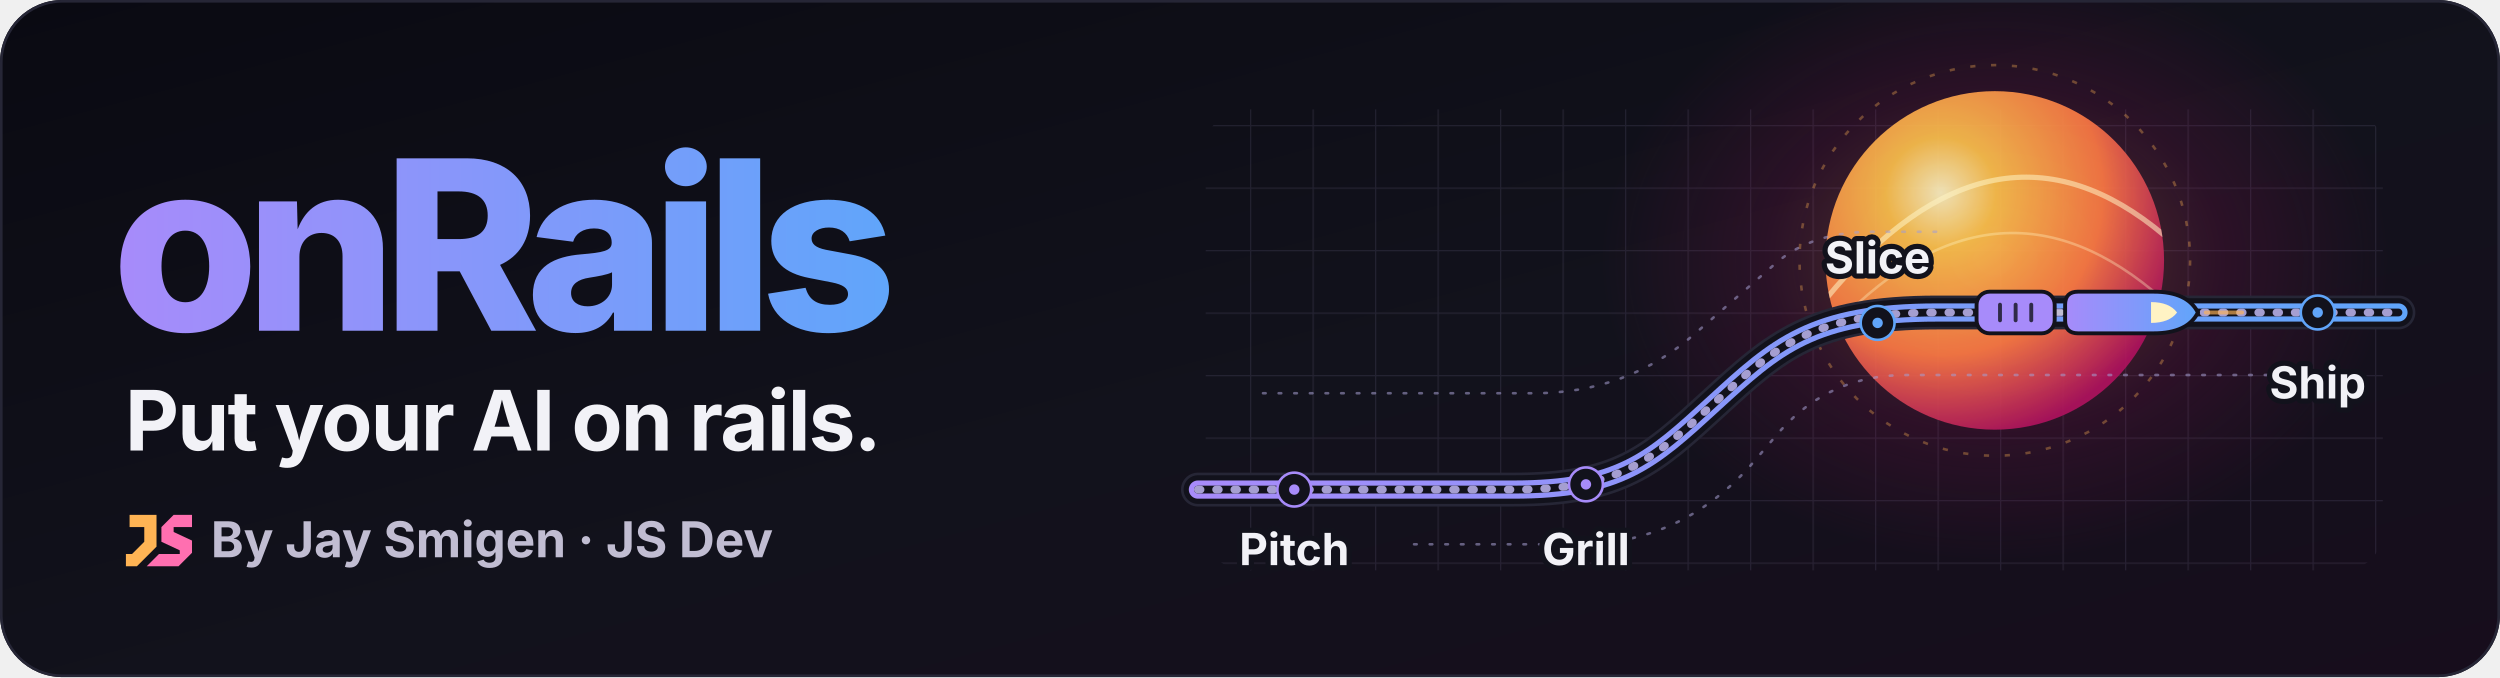
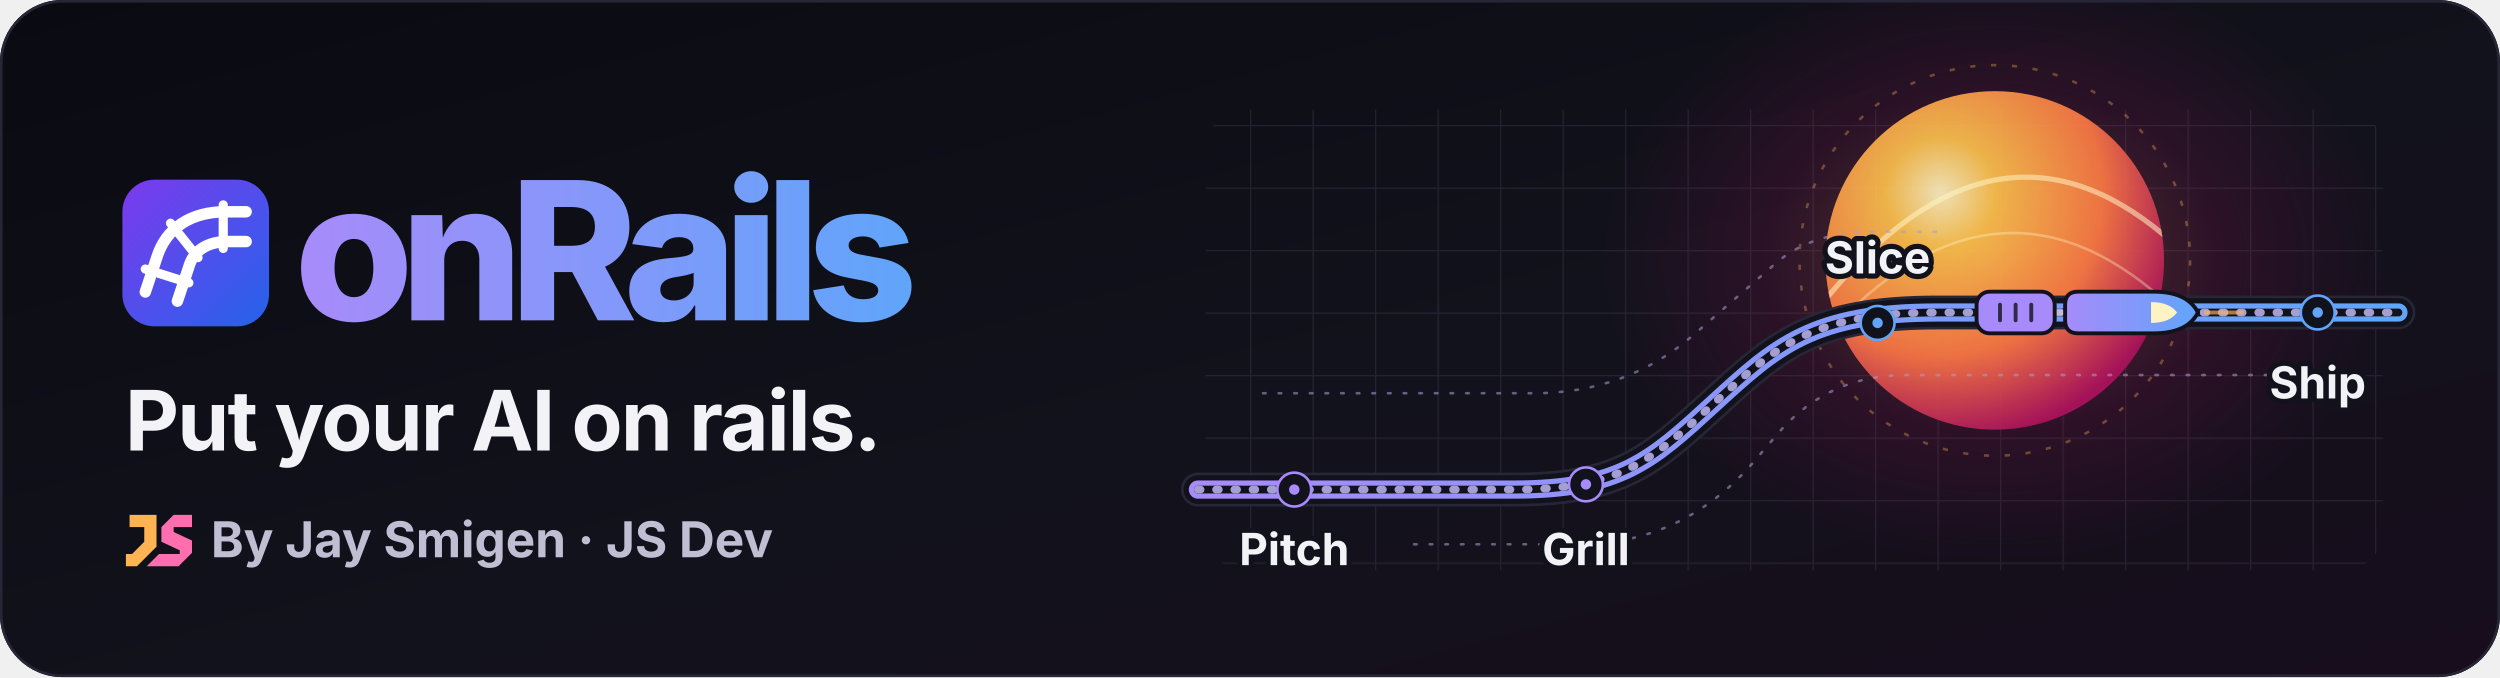
<svg xmlns="http://www.w3.org/2000/svg" viewBox="0 0 960 260" width="960" height="260" font-family="system-ui, -apple-system, Segoe UI, sans-serif">
  <defs>
+     <linearGradient id="rail-brand" x2="1" y2="1">
+       <stop stop-color="#7c3aed" />
+       <stop offset="1" stop-color="#2563eb" />
+     </linearGradient>
    <linearGradient id="sky" x2="1" y2="1">
      <stop stop-color="#0a0a12" />
      <stop offset=".54" stop-color="#12121c" />
      <stop offset="1" stop-color="#170d1c" />
    </linearGradient>
    <linearGradient id="brand">
      <stop stop-color="#a78bfa" />
      <stop offset="1" stop-color="#60a5fa" />
    </linearGradient>
    <radialGradient id="light">
      <stop stop-color="#ffc94d" stop-opacity="0.37" />
      <stop offset=".58" stop-color="#a3125c" stop-opacity=".17" />
      <stop offset="1" stop-color="#a3125c" stop-opacity="0" />
    </radialGradient>
    <radialGradient id="orb" cx=".34" cy=".3" r=".74">
      <stop stop-color="#fff3c4" />
      <stop offset=".22" stop-color="#ffc24d" />
      <stop offset=".65" stop-color="#ff7a45" />
      <stop offset="1" stop-color="#b0125e" />
    </radialGradient>
    <clipPath id="frame">
      <rect width="960" height="260" rx="24" />
    </clipPath>
    <clipPath id="orb-edge">
      <circle cx="766" cy="100" r="65" />
    </clipPath>
    <pattern id="grid" width="24" height="24" patternUnits="userSpaceOnUse">
      <path d="M0 24V0H24" fill="none" stroke="#a59ed0" stroke-opacity=".20" />
    </pattern>
    <path id="track" d="M460 188H581C622 188 634 177 658 155S696 120 744 120H921" />
  </defs>
  <g clip-path="url(#frame)">
    <rect width="960" height="260" fill="url(#sky)" />
    <rect x="463" y="42" width="452" height="177" rx="15" fill="url(#grid)" opacity=".61" />
    <ellipse cx="766" cy="100" rx="152" ry="115" fill="url(#light)" />
    <circle cx="766" cy="100" r="75" fill="none" stroke="#ffb454" stroke-opacity=".34" stroke-dasharray="2 6" />
    <circle cx="766" cy="100" r="65" fill="url(#orb)" opacity="0.9" />
    <g clip-path="url(#orb-edge)" fill="none" stroke="#fff3c4" stroke-linecap="round">
      <path d="M701 115q65 -79.3 130 -24.7" stroke-opacity=".55" stroke-width="2" />
      <path d="M701 129q65 -71.5 130 -13.65" stroke-opacity=".35" />
    </g>
    <path d="M485 151h104q36 0 62-23l31-27q14-12 37-12h29M543 209h63q39 0 66-30l12-14q19-21 48-21h174" fill="none" stroke="#a59ed0" stroke-opacity=".56" stroke-linecap="round" stroke-dasharray="1 5" />
    <g fill="none" stroke-linecap="round">
      <use href="#track" stroke="#262636" stroke-width="13" />
      <use href="#track" stroke="#12121c" stroke-width="11" />
      <use href="#track" stroke="url(#brand)" stroke-width="7" />
      <use href="#track" stroke="#12121c" stroke-width="3" />
      <use href="#track" stroke="#a59ed0" stroke-width="3" stroke-dasharray="1 6" />
    </g>
    <g font-size="17" font-weight="700" text-anchor="middle" paint-order="stroke" stroke="#12121c" stroke-width="4" stroke-linejoin="round">
      <circle cx="497" cy="188" r="6" fill="#12121c" stroke="#a78bfa" stroke-width="2" />
      <circle cx="497" cy="188" r="2" fill="#a78bfa" stroke="none" />
      <text x="497" y="217" fill="#f2f2f7">Pitch</text>
      <circle cx="609" cy="186" r="6" fill="#12121c" stroke="#a78bfa" stroke-width="2" />
      <circle cx="609" cy="186" r="2" fill="#a78bfa" stroke="none" />
      <text x="609" y="217" fill="#f2f2f7">Grill</text>
      <circle cx="721" cy="124" r="6" fill="#12121c" stroke="#60a5fa" stroke-width="2" />
      <circle cx="721" cy="124" r="2" fill="#60a5fa" stroke="none" />
      <text x="721" y="105" fill="#f2f2f7">Slice</text>
      <circle cx="890" cy="120" r="6" fill="#12121c" stroke="#60a5fa" stroke-width="2" />
      <circle cx="890" cy="120" r="2" fill="#60a5fa" stroke="none" />
      <text x="890" y="153" fill="#f2f2f7">Ship</text>
    </g>
    <g transform="translate(835 120)" stroke="#12121c" stroke-width="1.5">
      <path d="M-50 0H-38" stroke="#c1bdd2" stroke-width="2" />
      <rect x="-76" y="-8" width="30" height="16" rx="5" fill="#a78bfa" />
      <path d="M-67-3v6m6-6v6m6-6v6" opacity=".8" stroke-linecap="round" />
      <path d="M-37-8H-8Q5-8 9 0Q5 8-8 8h-29q-5 0-5-5v-6q0-5 5-5Z" fill="url(#brand)" />
      <path d="M-9-4Q-2-4 1 0q-3 4-10 4Z" fill="#fff3c4" stroke="none" />
      <path d="M12 0h14" stroke="#ffb454" stroke-opacity=".65" stroke-linecap="round" />
    </g>
-     <text x="43" y="127" font-size="91" font-weight="800" letter-spacing="-5" fill="url(#brand)">onRails</text>
+     <g transform="translate(47 69) scale(.88)">
+       <rect width="64" height="64" rx="14" fill="url(#rail-brand)" />
+       <g fill="none" stroke="#ffffff" stroke-linecap="round" stroke-linejoin="round">
+         <path d="M10 49l5-15c4-13 15-20 30-20h9M24 53l5-15c2-7 8-11 17-11h8" stroke-width="5" />
+         <path d="M10 39l19 6M21 19l12 15M44 11v19" stroke-width="4" />
+       </g>
+     </g>
+     <text x="113" y="123" font-size="74" font-weight="800" letter-spacing="-5" fill="url(#brand)">onRails</text>
    <text x="48" y="173" font-size="32" font-weight="650" letter-spacing="-.65" fill="#f2f2f7">Put your AI on rails.</text>
    <g transform="translate(46 193) scale(.47)">
      <path fill="#ffb454" d="M8 10h22v26L14 52H5V42h5l10-10V20H8Z" />
      <path fill="#ff6fb0" d="M59 10H44L34 20v12l15 7v3H32L22 52h26l11-11V31l-15-7v-4h15Z" />
    </g>
    <text x="81" y="214" font-size="19" font-weight="650" fill="#c1bdd2">By Jay Smigen · JS Dev</text>
  </g>
  <rect x=".5" y=".5" width="959" height="259" rx="23.5" fill="none" stroke="#262636" />
</svg>
